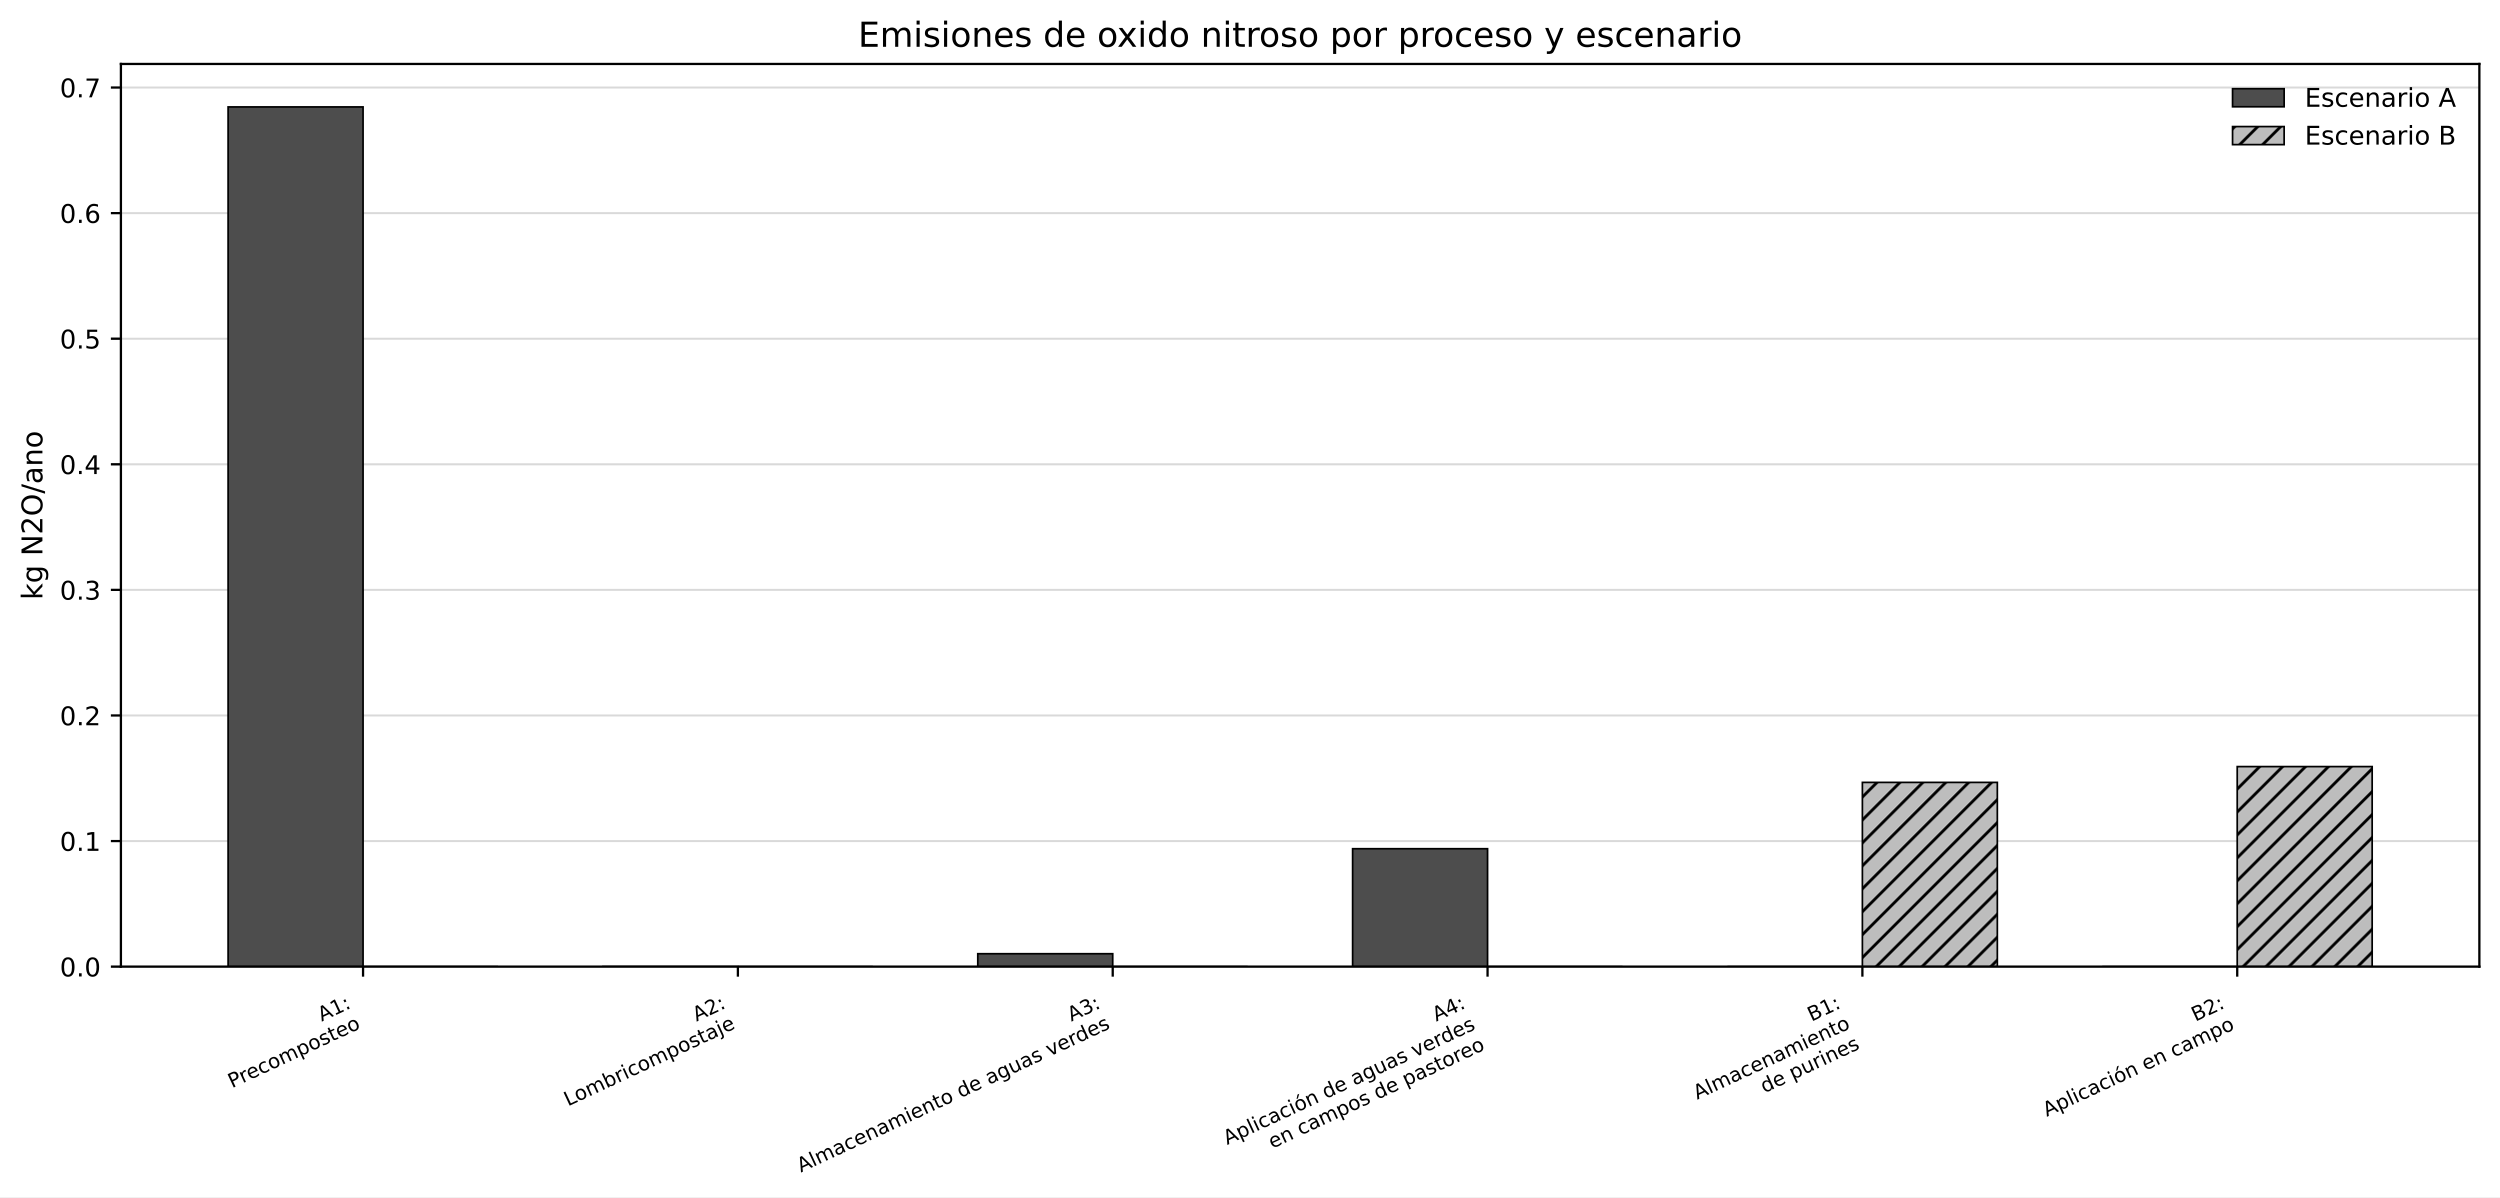
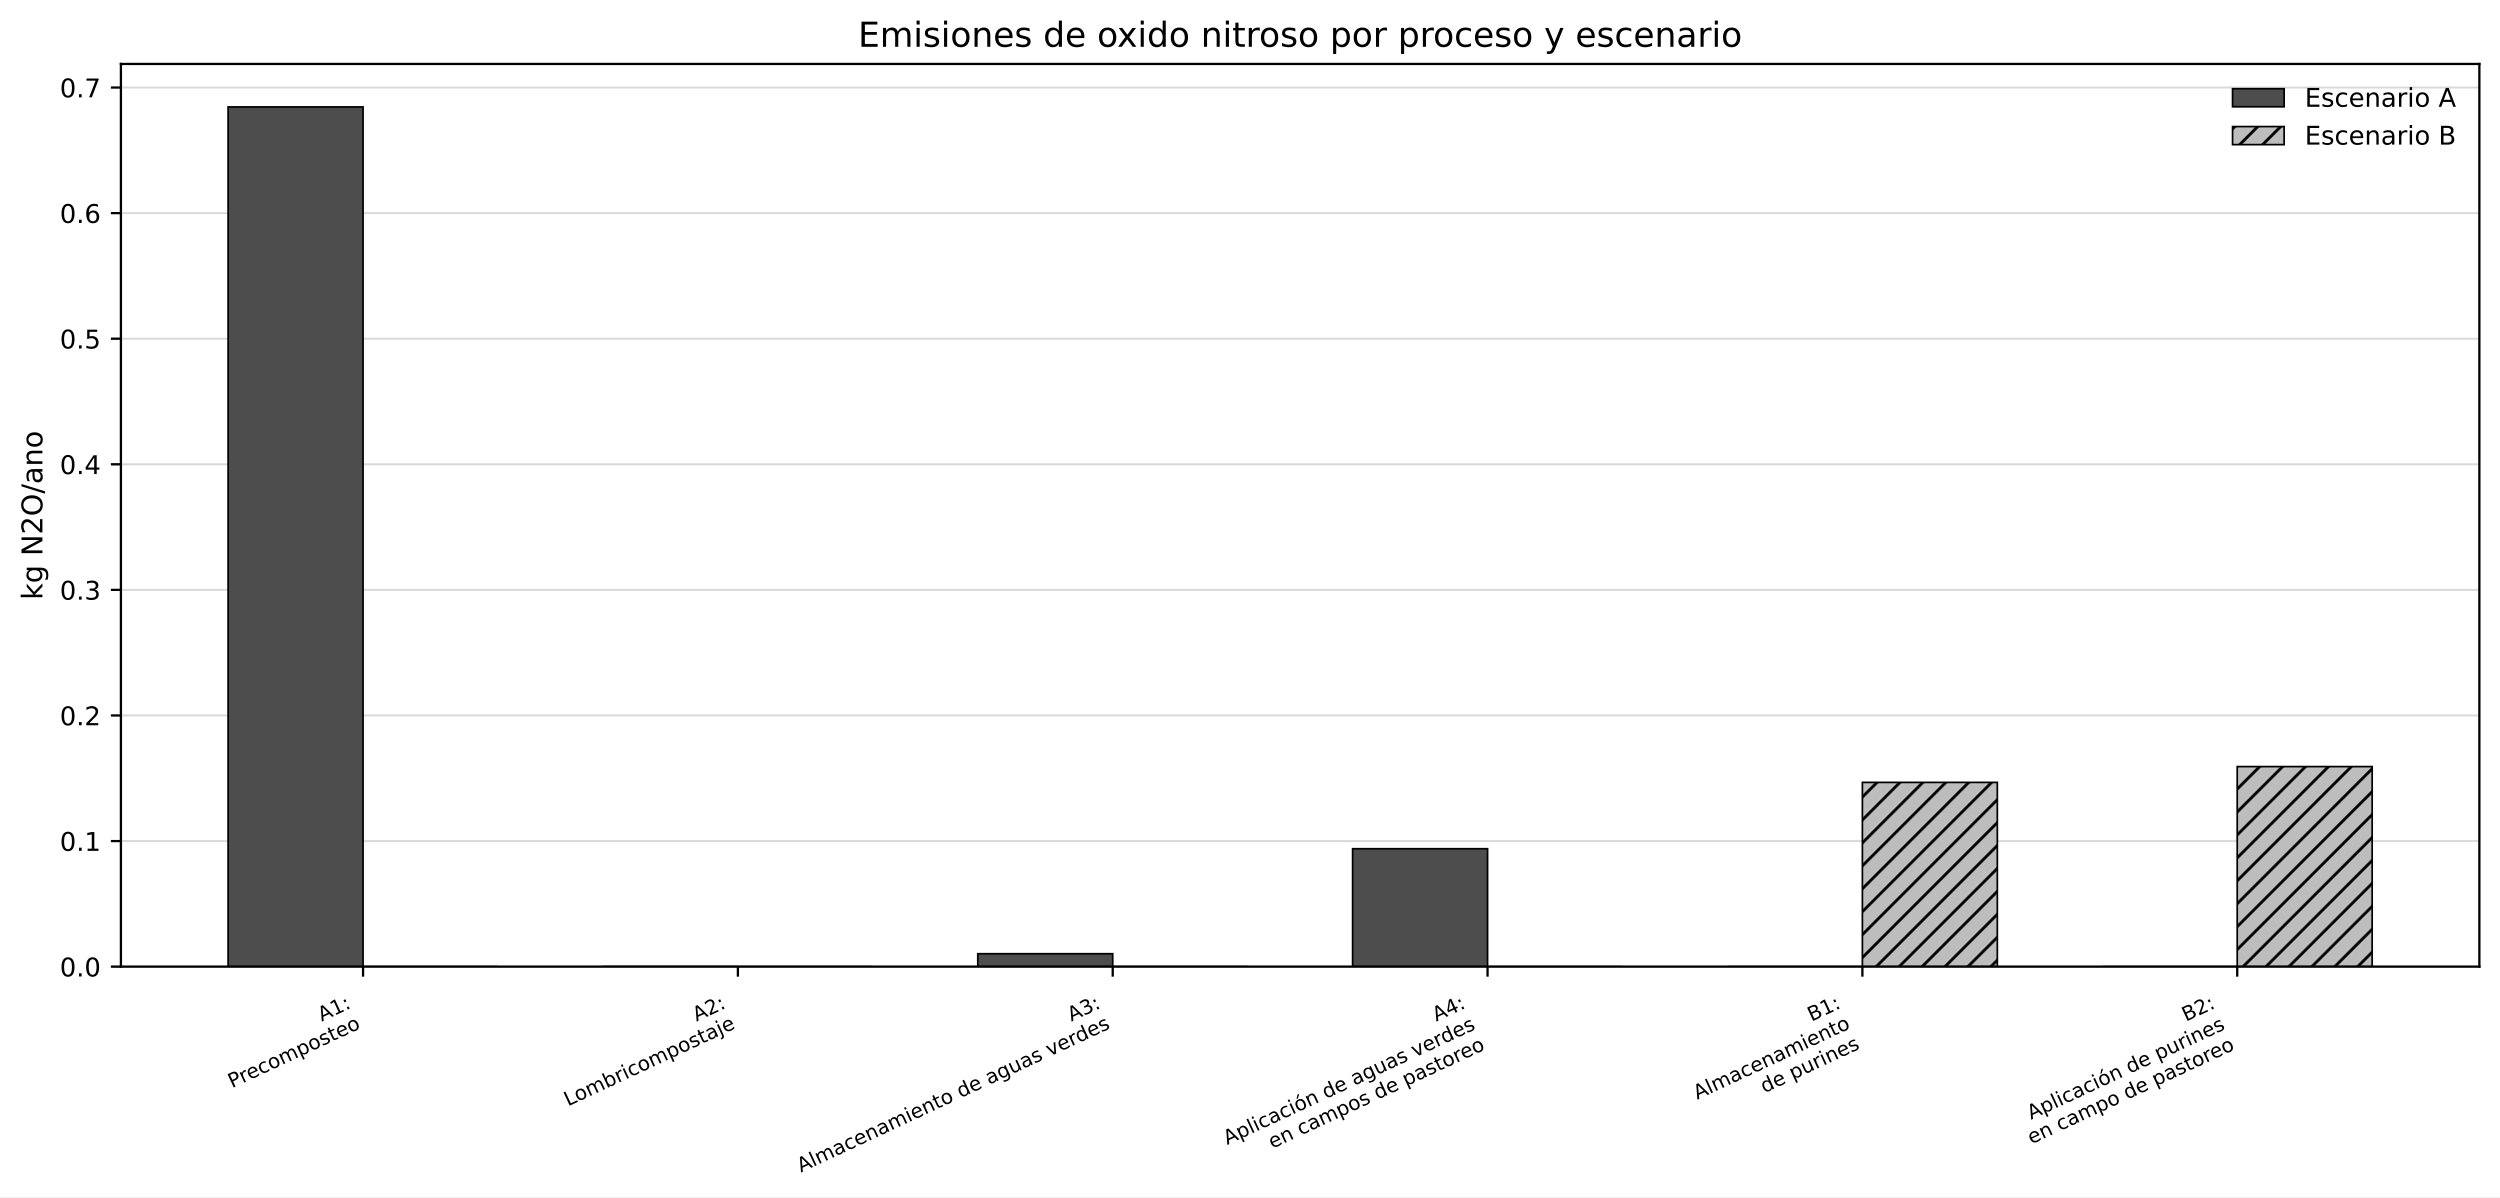
<svg xmlns="http://www.w3.org/2000/svg" xmlns:xlink="http://www.w3.org/1999/xlink" width="872.358pt" height="417.703pt" viewBox="0 0 872.358 417.703" version="1.1">
  <defs>
    <style type="text/css">*{stroke-linejoin: round; stroke-linecap: butt}</style>
  </defs>
  <g id="figure_1">
    <g id="patch_1">
      <path d="M 0 417.703  L 872.358 417.703  L 872.358 0  L 0 0  z " style="fill: #ffffff" />
    </g>
    <g id="axes_1">
      <g id="patch_2">
        <path d="M 42.191 337.302  L 865.158 337.302  L 865.158 22.318  L 42.191 22.318  z " style="fill: #ffffff" />
      </g>
      <g id="matplotlib.axis_1">
        <g id="xtick_1">
          <g id="line2d_1">
            <defs>
-               <path id="me93cc29a98" d="M 0 0  L 0 3.5  " style="stroke: #000000; stroke-width: 0.8" />
+               <path id="m79843ed7cf" d="M 0 0  L 0 3.5  " style="stroke: #000000; stroke-width: 0.8" />
            </defs>
            <g>
-               <use xlink:href="#me93cc29a98" x="126.685" y="337.302" style="stroke: #000000; stroke-width: 0.8" />
+               <use xlink:href="#m79843ed7cf" x="126.685" y="337.302" style="stroke: #000000; stroke-width: 0.8" />
            </g>
          </g>
          <g id="text_1">
            <text style="font-size: 7px; font-family: 'DejaVu Sans'" transform="translate(112.2436 356.5248) rotate(-25)">A1:</text>
            <text style="font-size: 7px; font-family: 'DejaVu Sans'" transform="translate(80.94993 379.7661) rotate(-25)">Precomposteo</text>
          </g>
        </g>
        <g id="xtick_2">
          <g id="line2d_2">
            <g>
-               <use xlink:href="#me93cc29a98" x="257.481" y="337.302" style="stroke: #000000; stroke-width: 0.8" />
+               <use xlink:href="#m79843ed7cf" x="257.481" y="337.302" style="stroke: #000000; stroke-width: 0.8" />
            </g>
          </g>
          <g id="text_2">
            <text style="font-size: 7px; font-family: 'DejaVu Sans'" transform="translate(243.0394 356.5248) rotate(-25)">A2:</text>
            <text style="font-size: 7px; font-family: 'DejaVu Sans'" transform="translate(198.1771 386.0932) rotate(-25)">Lombricompostaje</text>
          </g>
        </g>
        <g id="xtick_3">
          <g id="line2d_3">
            <g>
-               <use xlink:href="#me93cc29a98" x="388.277" y="337.302" style="stroke: #000000; stroke-width: 0.8" />
+               <use xlink:href="#m79843ed7cf" x="388.277" y="337.302" style="stroke: #000000; stroke-width: 0.8" />
            </g>
          </g>
          <g id="text_3">
            <text style="font-size: 7px; font-family: 'DejaVu Sans'" transform="translate(373.8351 356.5248) rotate(-25)">A3:</text>
            <text style="font-size: 7px; font-family: 'DejaVu Sans'" transform="translate(279.4558 409.1834) rotate(-25)">Almacenamiento de aguas verdes</text>
          </g>
        </g>
        <g id="xtick_4">
          <g id="line2d_4">
            <g>
-               <use xlink:href="#me93cc29a98" x="519.072" y="337.302" style="stroke: #000000; stroke-width: 0.8" />
+               <use xlink:href="#m79843ed7cf" x="519.072" y="337.302" style="stroke: #000000; stroke-width: 0.8" />
            </g>
          </g>
          <g id="text_4">
            <text style="font-size: 7px; font-family: 'DejaVu Sans'" transform="translate(501.1762 356.5248) rotate(-25)">A4:</text>
            <text style="font-size: 7px; font-family: 'DejaVu Sans'" transform="translate(428.2225 399.5632) rotate(-25)">Aplicación de aguas verdes</text>
            <text style="font-size: 7px; font-family: 'DejaVu Sans'" transform="translate(443.9429 400.8814) rotate(-25)">en campos de pastoreo</text>
          </g>
        </g>
        <g id="xtick_5">
          <g id="line2d_5">
            <g>
-               <use xlink:href="#me93cc29a98" x="649.868" y="337.302" style="stroke: #000000; stroke-width: 0.8" />
+               <use xlink:href="#m79843ed7cf" x="649.868" y="337.302" style="stroke: #000000; stroke-width: 0.8" />
            </g>
          </g>
          <g id="text_5">
            <text style="font-size: 7px; font-family: 'DejaVu Sans'" transform="translate(632.1011 356.5308) rotate(-25)">B1:</text>
            <text style="font-size: 7px; font-family: 'DejaVu Sans'" transform="translate(592.2349 383.7695) rotate(-25)">Almacenamiento</text>
            <text style="font-size: 7px; font-family: 'DejaVu Sans'" transform="translate(615.6575 381.4961) rotate(-25)">de purines</text>
          </g>
        </g>
        <g id="xtick_6">
          <g id="line2d_6">
            <g>
-               <use xlink:href="#me93cc29a98" x="780.664" y="337.302" style="stroke: #000000; stroke-width: 0.8" />
+               <use xlink:href="#m79843ed7cf" x="780.664" y="337.302" style="stroke: #000000; stroke-width: 0.8" />
            </g>
          </g>
          <g id="text_6">
-             <text style="font-size: 7px; font-family: 'DejaVu Sans'" transform="translate(766.0675 356.5308) rotate(-25)">B2:</text>
-             <text style="font-size: 7px; font-family: 'DejaVu Sans'" transform="translate(714.2051 389.7341) rotate(-25)">Aplicación en campo</text>
+             <text style="font-size: 7px; font-family: 'DejaVu Sans'" transform="translate(762.7548 356.5308) rotate(-25)">B2:</text>
+             <text style="font-size: 7px; font-family: 'DejaVu Sans'" transform="translate(708.7027 390.7552) rotate(-25)">Aplicación de purines</text>
+             <text style="font-size: 7px; font-family: 'DejaVu Sans'" transform="translate(708.8394 399.3403) rotate(-25)">en campo de pastoreo</text>
          </g>
        </g>
      </g>
      <g id="matplotlib.axis_2">
        <g id="ytick_1">
          <g id="line2d_7">
-             <path d="M 42.191 337.302  L 865.158 337.302  " clip-path="url(#p848828d4e9)" style="fill: none; stroke: #d9d9d9; stroke-width: 0.7; stroke-linecap: square" />
+             <path d="M 42.191 337.302  L 865.158 337.302  " clip-path="url(#p8438afd8c2)" style="fill: none; stroke: #d9d9d9; stroke-width: 0.7; stroke-linecap: square" />
          </g>
          <g id="line2d_8">
            <defs>
-               <path id="mde940a1ac1" d="M 0 0  L -3.5 0  " style="stroke: #000000; stroke-width: 0.8" />
+               <path id="m69be35ff1e" d="M 0 0  L -3.5 0  " style="stroke: #000000; stroke-width: 0.8" />
            </defs>
            <g>
-               <use xlink:href="#mde940a1ac1" x="42.191" y="337.302" style="stroke: #000000; stroke-width: 0.8" />
+               <use xlink:href="#m69be35ff1e" x="42.191" y="337.302" style="stroke: #000000; stroke-width: 0.8" />
            </g>
          </g>
          <g id="text_7">
            <text style="font-size: 9px; font-family: 'DejaVu Sans'; text-anchor: end" x="35.191" y="340.721" transform="rotate(-0 35.19094 340.721)">0.0</text>
          </g>
        </g>
        <g id="ytick_2">
          <g id="line2d_9">
-             <path d="M 42.191 293.48  L 865.158 293.48  " clip-path="url(#p848828d4e9)" style="fill: none; stroke: #d9d9d9; stroke-width: 0.7; stroke-linecap: square" />
+             <path d="M 42.191 293.48  L 865.158 293.48  " clip-path="url(#p8438afd8c2)" style="fill: none; stroke: #d9d9d9; stroke-width: 0.7; stroke-linecap: square" />
          </g>
          <g id="line2d_10">
            <g>
-               <use xlink:href="#mde940a1ac1" x="42.191" y="293.48" style="stroke: #000000; stroke-width: 0.8" />
+               <use xlink:href="#m69be35ff1e" x="42.191" y="293.48" style="stroke: #000000; stroke-width: 0.8" />
            </g>
          </g>
          <g id="text_8">
            <text style="font-size: 9px; font-family: 'DejaVu Sans'; text-anchor: end" x="35.191" y="296.899" transform="rotate(-0 35.19094 296.8989)">0.1</text>
          </g>
        </g>
        <g id="ytick_3">
          <g id="line2d_11">
-             <path d="M 42.191 249.657  L 865.158 249.657  " clip-path="url(#p848828d4e9)" style="fill: none; stroke: #d9d9d9; stroke-width: 0.7; stroke-linecap: square" />
+             <path d="M 42.191 249.657  L 865.158 249.657  " clip-path="url(#p8438afd8c2)" style="fill: none; stroke: #d9d9d9; stroke-width: 0.7; stroke-linecap: square" />
          </g>
          <g id="line2d_12">
            <g>
-               <use xlink:href="#mde940a1ac1" x="42.191" y="249.657" style="stroke: #000000; stroke-width: 0.8" />
+               <use xlink:href="#m69be35ff1e" x="42.191" y="249.657" style="stroke: #000000; stroke-width: 0.8" />
            </g>
          </g>
          <g id="text_9">
            <text style="font-size: 9px; font-family: 'DejaVu Sans'; text-anchor: end" x="35.191" y="253.077" transform="rotate(-0 35.19094 253.0768)">0.2</text>
          </g>
        </g>
        <g id="ytick_4">
          <g id="line2d_13">
-             <path d="M 42.191 205.835  L 865.158 205.835  " clip-path="url(#p848828d4e9)" style="fill: none; stroke: #d9d9d9; stroke-width: 0.7; stroke-linecap: square" />
+             <path d="M 42.191 205.835  L 865.158 205.835  " clip-path="url(#p8438afd8c2)" style="fill: none; stroke: #d9d9d9; stroke-width: 0.7; stroke-linecap: square" />
          </g>
          <g id="line2d_14">
            <g>
-               <use xlink:href="#mde940a1ac1" x="42.191" y="205.835" style="stroke: #000000; stroke-width: 0.8" />
+               <use xlink:href="#m69be35ff1e" x="42.191" y="205.835" style="stroke: #000000; stroke-width: 0.8" />
            </g>
          </g>
          <g id="text_10">
            <text style="font-size: 9px; font-family: 'DejaVu Sans'; text-anchor: end" x="35.191" y="209.255" transform="rotate(-0 35.19094 209.2546)">0.3</text>
          </g>
        </g>
        <g id="ytick_5">
          <g id="line2d_15">
-             <path d="M 42.191 162.013  L 865.158 162.013  " clip-path="url(#p848828d4e9)" style="fill: none; stroke: #d9d9d9; stroke-width: 0.7; stroke-linecap: square" />
+             <path d="M 42.191 162.013  L 865.158 162.013  " clip-path="url(#p8438afd8c2)" style="fill: none; stroke: #d9d9d9; stroke-width: 0.7; stroke-linecap: square" />
          </g>
          <g id="line2d_16">
            <g>
-               <use xlink:href="#mde940a1ac1" x="42.191" y="162.013" style="stroke: #000000; stroke-width: 0.8" />
+               <use xlink:href="#m69be35ff1e" x="42.191" y="162.013" style="stroke: #000000; stroke-width: 0.8" />
            </g>
          </g>
          <g id="text_11">
            <text style="font-size: 9px; font-family: 'DejaVu Sans'; text-anchor: end" x="35.191" y="165.433" transform="rotate(-0 35.19094 165.4325)">0.4</text>
          </g>
        </g>
        <g id="ytick_6">
          <g id="line2d_17">
-             <path d="M 42.191 118.191  L 865.158 118.191  " clip-path="url(#p848828d4e9)" style="fill: none; stroke: #d9d9d9; stroke-width: 0.7; stroke-linecap: square" />
+             <path d="M 42.191 118.191  L 865.158 118.191  " clip-path="url(#p8438afd8c2)" style="fill: none; stroke: #d9d9d9; stroke-width: 0.7; stroke-linecap: square" />
          </g>
          <g id="line2d_18">
            <g>
-               <use xlink:href="#mde940a1ac1" x="42.191" y="118.191" style="stroke: #000000; stroke-width: 0.8" />
+               <use xlink:href="#m69be35ff1e" x="42.191" y="118.191" style="stroke: #000000; stroke-width: 0.8" />
            </g>
          </g>
          <g id="text_12">
            <text style="font-size: 9px; font-family: 'DejaVu Sans'; text-anchor: end" x="35.191" y="121.61" transform="rotate(-0 35.19094 121.6104)">0.5</text>
          </g>
        </g>
        <g id="ytick_7">
          <g id="line2d_19">
-             <path d="M 42.191 74.369  L 865.158 74.369  " clip-path="url(#p848828d4e9)" style="fill: none; stroke: #d9d9d9; stroke-width: 0.7; stroke-linecap: square" />
+             <path d="M 42.191 74.369  L 865.158 74.369  " clip-path="url(#p8438afd8c2)" style="fill: none; stroke: #d9d9d9; stroke-width: 0.7; stroke-linecap: square" />
          </g>
          <g id="line2d_20">
            <g>
-               <use xlink:href="#mde940a1ac1" x="42.191" y="74.369" style="stroke: #000000; stroke-width: 0.8" />
+               <use xlink:href="#m69be35ff1e" x="42.191" y="74.369" style="stroke: #000000; stroke-width: 0.8" />
            </g>
          </g>
          <g id="text_13">
            <text style="font-size: 9px; font-family: 'DejaVu Sans'; text-anchor: end" x="35.191" y="77.788" transform="rotate(-0 35.19094 77.78829)">0.6</text>
          </g>
        </g>
        <g id="ytick_8">
          <g id="line2d_21">
-             <path d="M 42.191 30.547  L 865.158 30.547  " clip-path="url(#p848828d4e9)" style="fill: none; stroke: #d9d9d9; stroke-width: 0.7; stroke-linecap: square" />
+             <path d="M 42.191 30.547  L 865.158 30.547  " clip-path="url(#p8438afd8c2)" style="fill: none; stroke: #d9d9d9; stroke-width: 0.7; stroke-linecap: square" />
          </g>
          <g id="line2d_22">
            <g>
-               <use xlink:href="#mde940a1ac1" x="42.191" y="30.547" style="stroke: #000000; stroke-width: 0.8" />
+               <use xlink:href="#m69be35ff1e" x="42.191" y="30.547" style="stroke: #000000; stroke-width: 0.8" />
            </g>
          </g>
          <g id="text_14">
            <text style="font-size: 9px; font-family: 'DejaVu Sans'; text-anchor: end" x="35.191" y="33.966" transform="rotate(-0 35.19094 33.96617)">0.7</text>
          </g>
        </g>
        <g id="text_15">
          <text style="font-size: 10px; font-family: 'DejaVu Sans'; text-anchor: middle" x="14.798" y="179.81" transform="rotate(-90 14.79844 179.8099)">kg N2O/ano</text>
        </g>
      </g>
      <g id="patch_3">
-         <path d="M 79.599 337.302  L 126.685 337.302  L 126.685 37.317  L 79.599 37.317  z " clip-path="url(#p848828d4e9)" style="fill: #4d4d4d; stroke: #000000; stroke-width: 0.6; stroke-linejoin: miter" />
+         <path d="M 79.599 337.302  L 126.685 337.302  L 126.685 37.317  L 79.599 37.317  z " clip-path="url(#p8438afd8c2)" style="fill: #4d4d4d; stroke: #000000; stroke-width: 0.6; stroke-linejoin: miter" />
      </g>
      <g id="patch_4">
-         <path d="M 210.394 337.302  L 257.481 337.302  L 257.481 337.296  L 210.394 337.296  z " clip-path="url(#p848828d4e9)" style="fill: #4d4d4d; stroke: #000000; stroke-width: 0.6; stroke-linejoin: miter" />
+         <path d="M 210.394 337.302  L 257.481 337.302  L 257.481 337.296  L 210.394 337.296  z " clip-path="url(#p8438afd8c2)" style="fill: #4d4d4d; stroke: #000000; stroke-width: 0.6; stroke-linejoin: miter" />
      </g>
      <g id="patch_5">
-         <path d="M 341.19 337.302  L 388.277 337.302  L 388.277 332.801  L 341.19 332.801  z " clip-path="url(#p848828d4e9)" style="fill: #4d4d4d; stroke: #000000; stroke-width: 0.6; stroke-linejoin: miter" />
+         <path d="M 341.19 337.302  L 388.277 337.302  L 388.277 332.801  L 341.19 332.801  z " clip-path="url(#p8438afd8c2)" style="fill: #4d4d4d; stroke: #000000; stroke-width: 0.6; stroke-linejoin: miter" />
      </g>
      <g id="patch_6">
-         <path d="M 471.986 337.302  L 519.072 337.302  L 519.072 296.165  L 471.986 296.165  z " clip-path="url(#p848828d4e9)" style="fill: #4d4d4d; stroke: #000000; stroke-width: 0.6; stroke-linejoin: miter" />
+         <path d="M 471.986 337.302  L 519.072 337.302  L 519.072 296.165  L 471.986 296.165  z " clip-path="url(#p8438afd8c2)" style="fill: #4d4d4d; stroke: #000000; stroke-width: 0.6; stroke-linejoin: miter" />
      </g>
      <g id="patch_7">
-         <path d="M 602.782 337.302  L 649.868 337.302  L 649.868 337.302  L 602.782 337.302  z " clip-path="url(#p848828d4e9)" style="fill: #4d4d4d; stroke: #000000; stroke-width: 0.6; stroke-linejoin: miter" />
+         <path d="M 602.782 337.302  L 649.868 337.302  L 649.868 337.302  L 602.782 337.302  z " clip-path="url(#p8438afd8c2)" style="fill: #4d4d4d; stroke: #000000; stroke-width: 0.6; stroke-linejoin: miter" />
      </g>
      <g id="patch_8">
-         <path d="M 733.577 337.302  L 780.664 337.302  L 780.664 337.302  L 733.577 337.302  z " clip-path="url(#p848828d4e9)" style="fill: #4d4d4d; stroke: #000000; stroke-width: 0.6; stroke-linejoin: miter" />
+         <path d="M 733.577 337.302  L 780.664 337.302  L 780.664 337.302  L 733.577 337.302  z " clip-path="url(#p8438afd8c2)" style="fill: #4d4d4d; stroke: #000000; stroke-width: 0.6; stroke-linejoin: miter" />
      </g>
      <g id="patch_9">
-         <path d="M 126.685 337.302  L 173.771 337.302  L 173.771 337.302  L 126.685 337.302  z " clip-path="url(#p848828d4e9)" style="fill: url(#hc61dd2a894); stroke: #000000; stroke-width: 0.6; stroke-linejoin: miter" />
+         <path d="M 126.685 337.302  L 173.771 337.302  L 173.771 337.302  L 126.685 337.302  z " clip-path="url(#p8438afd8c2)" style="fill: url(#hb501370b9f); stroke: #000000; stroke-width: 0.6; stroke-linejoin: miter" />
      </g>
      <g id="patch_10">
-         <path d="M 257.481 337.302  L 304.567 337.302  L 304.567 337.302  L 257.481 337.302  z " clip-path="url(#p848828d4e9)" style="fill: url(#hc61dd2a894); stroke: #000000; stroke-width: 0.6; stroke-linejoin: miter" />
+         <path d="M 257.481 337.302  L 304.567 337.302  L 304.567 337.302  L 257.481 337.302  z " clip-path="url(#p8438afd8c2)" style="fill: url(#hb501370b9f); stroke: #000000; stroke-width: 0.6; stroke-linejoin: miter" />
      </g>
      <g id="patch_11">
-         <path d="M 388.277 337.302  L 435.363 337.302  L 435.363 337.302  L 388.277 337.302  z " clip-path="url(#p848828d4e9)" style="fill: url(#hc61dd2a894); stroke: #000000; stroke-width: 0.6; stroke-linejoin: miter" />
+         <path d="M 388.277 337.302  L 435.363 337.302  L 435.363 337.302  L 388.277 337.302  z " clip-path="url(#p8438afd8c2)" style="fill: url(#hb501370b9f); stroke: #000000; stroke-width: 0.6; stroke-linejoin: miter" />
      </g>
      <g id="patch_12">
-         <path d="M 519.072 337.302  L 566.159 337.302  L 566.159 337.302  L 519.072 337.302  z " clip-path="url(#p848828d4e9)" style="fill: url(#hc61dd2a894); stroke: #000000; stroke-width: 0.6; stroke-linejoin: miter" />
+         <path d="M 519.072 337.302  L 566.159 337.302  L 566.159 337.302  L 519.072 337.302  z " clip-path="url(#p8438afd8c2)" style="fill: url(#hb501370b9f); stroke: #000000; stroke-width: 0.6; stroke-linejoin: miter" />
      </g>
      <g id="patch_13">
-         <path d="M 649.868 337.302  L 696.954 337.302  L 696.954 273.012  L 649.868 273.012  z " clip-path="url(#p848828d4e9)" style="fill: url(#hc61dd2a894); stroke: #000000; stroke-width: 0.6; stroke-linejoin: miter" />
+         <path d="M 649.868 337.302  L 696.954 337.302  L 696.954 273.012  L 649.868 273.012  z " clip-path="url(#p8438afd8c2)" style="fill: url(#hb501370b9f); stroke: #000000; stroke-width: 0.6; stroke-linejoin: miter" />
      </g>
      <g id="patch_14">
-         <path d="M 780.664 337.302  L 827.75 337.302  L 827.75 267.498  L 780.664 267.498  z " clip-path="url(#p848828d4e9)" style="fill: url(#hc61dd2a894); stroke: #000000; stroke-width: 0.6; stroke-linejoin: miter" />
+         <path d="M 780.664 337.302  L 827.75 337.302  L 827.75 267.498  L 780.664 267.498  z " clip-path="url(#p8438afd8c2)" style="fill: url(#hb501370b9f); stroke: #000000; stroke-width: 0.6; stroke-linejoin: miter" />
      </g>
      <g id="patch_15">
        <path d="M 42.191 337.302  L 42.191 22.318  " style="fill: none; stroke: #000000; stroke-width: 0.8; stroke-linejoin: miter; stroke-linecap: square" />
      </g>
      <g id="patch_16">
        <path d="M 865.158 337.302  L 865.158 22.318  " style="fill: none; stroke: #000000; stroke-width: 0.8; stroke-linejoin: miter; stroke-linecap: square" />
      </g>
      <g id="patch_17">
        <path d="M 42.191 337.302  L 865.158 337.302  " style="fill: none; stroke: #000000; stroke-width: 0.8; stroke-linejoin: miter; stroke-linecap: square" />
      </g>
      <g id="patch_18">
        <path d="M 42.191 22.318  L 865.158 22.318  " style="fill: none; stroke: #000000; stroke-width: 0.8; stroke-linejoin: miter; stroke-linecap: square" />
      </g>
      <g id="text_16">
        <text style="font-size: 12px; font-family: 'DejaVu Sans'; text-anchor: middle" x="453.674" y="16.318" transform="rotate(-0 453.6744 16.31812)">Emisiones de oxido nitroso por proceso y escenario</text>
      </g>
      <g id="legend_1">
        <g id="patch_19">
          <path d="M 779.035 37.257  L 797.035 37.257  L 797.035 30.957  L 779.035 30.957  z " style="fill: #4d4d4d; stroke: #000000; stroke-width: 0.6; stroke-linejoin: miter" />
        </g>
        <g id="text_17">
          <text style="font-size: 9px; font-family: 'DejaVu Sans'; text-anchor: start" x="804.235" y="37.257" transform="rotate(-0 804.2349 37.25672)">Escenario A</text>
        </g>
        <g id="patch_20">
-           <path d="M 779.035 50.467  L 797.035 50.467  L 797.035 44.167  L 779.035 44.167  z " style="fill: url(#hc61dd2a894); stroke: #000000; stroke-width: 0.6; stroke-linejoin: miter" />
+           <path d="M 779.035 50.467  L 797.035 50.467  L 797.035 44.167  L 779.035 44.167  z " style="fill: url(#hb501370b9f); stroke: #000000; stroke-width: 0.6; stroke-linejoin: miter" />
        </g>
        <g id="text_18">
          <text style="font-size: 9px; font-family: 'DejaVu Sans'; text-anchor: start" x="804.235" y="50.467" transform="rotate(-0 804.2349 50.46703)">Escenario B</text>
        </g>
      </g>
    </g>
  </g>
  <defs>
-     <clipPath id="p848828d4e9">
+     <clipPath id="p8438afd8c2">
      <rect x="42.191" y="22.318" width="822.967" height="314.984" />
    </clipPath>
  </defs>
  <defs>
-     <pattern id="hc61dd2a894" patternUnits="userSpaceOnUse" x="0" y="0" width="72" height="72">
+     <pattern id="hb501370b9f" patternUnits="userSpaceOnUse" x="0" y="0" width="72" height="72">
      <rect x="0" y="0" width="73" height="73" fill="#bdbdbd" />
      <path d="M -36 36  L 36 -36  M -32 40  L 40 -32  M -28 44  L 44 -28  M -24 48  L 48 -24  M -20 52  L 52 -20  M -16 56  L 56 -16  M -12 60  L 60 -12  M -8 64  L 64 -8  M -4 68  L 68 -4  M 0 72  L 72 0  M 4 76  L 76 4  M 8 80  L 80 8  M 12 84  L 84 12  M 16 88  L 88 16  M 20 92  L 92 20  M 24 96  L 96 24  M 28 100  L 100 28  M 32 104  L 104 32  M 36 108  L 108 36  " style="fill: #000000; stroke: #000000; stroke-width: 1.0; stroke-linecap: butt; stroke-linejoin: miter" />
    </pattern>
  </defs>
</svg>
